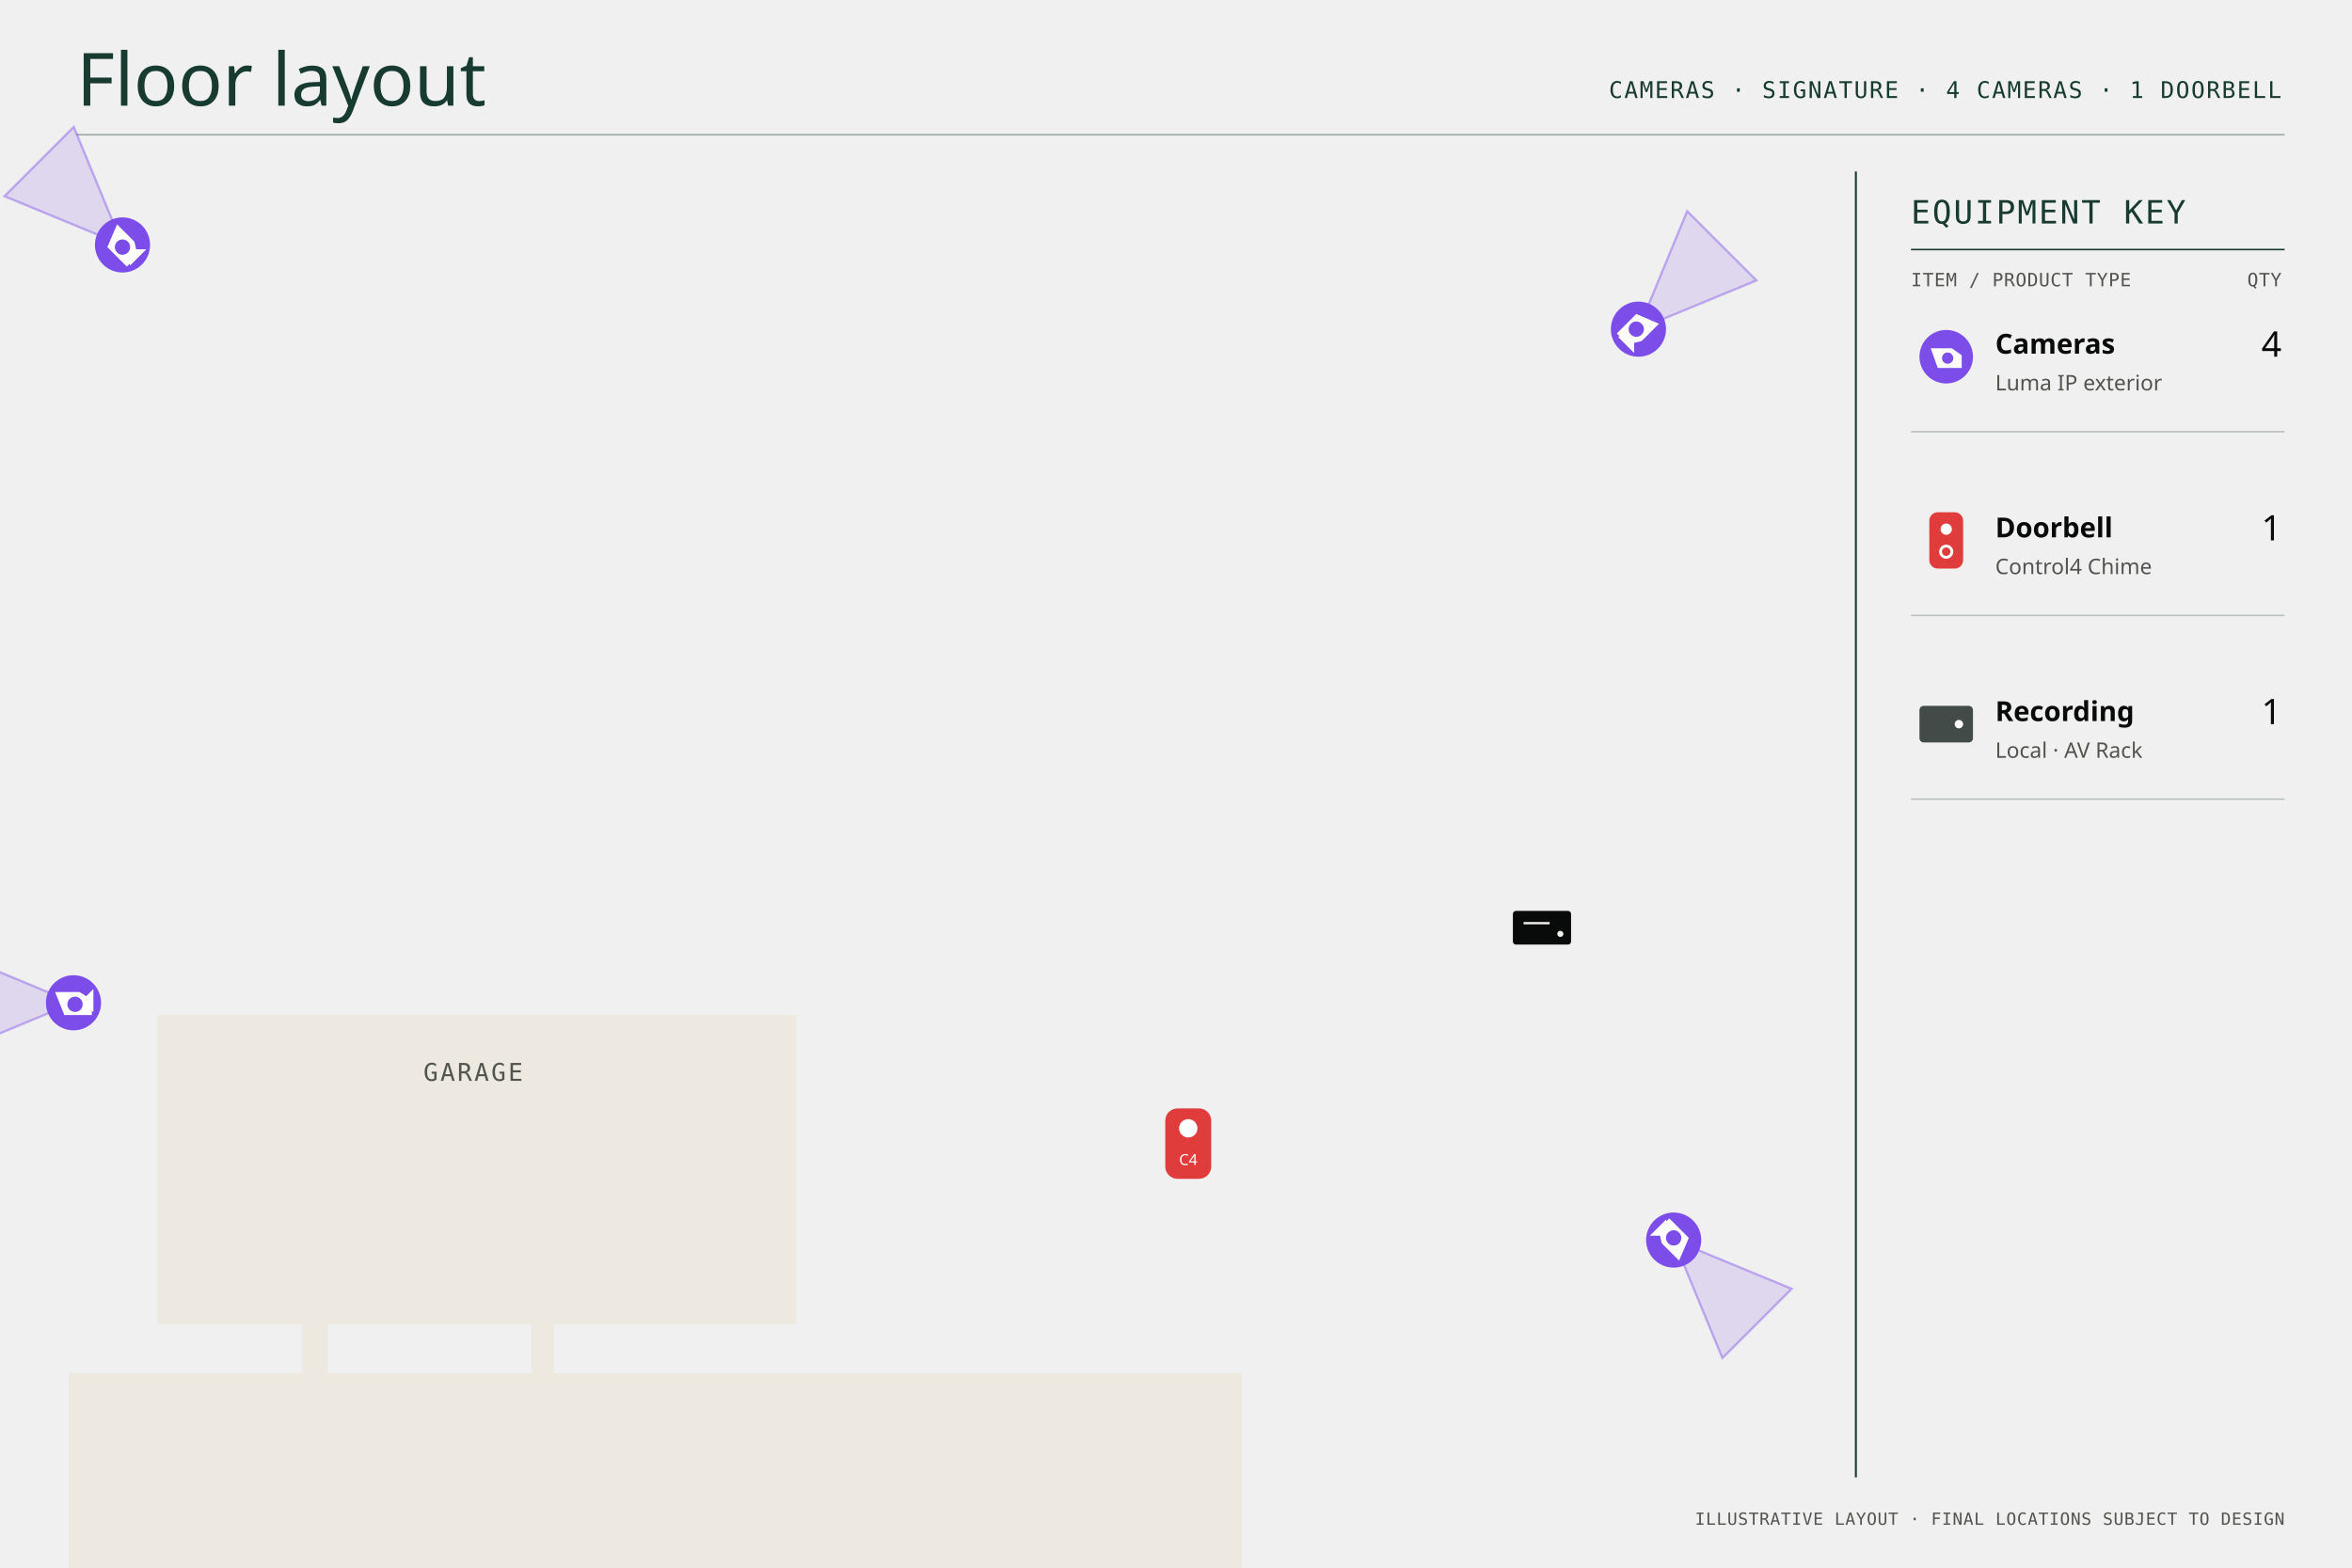
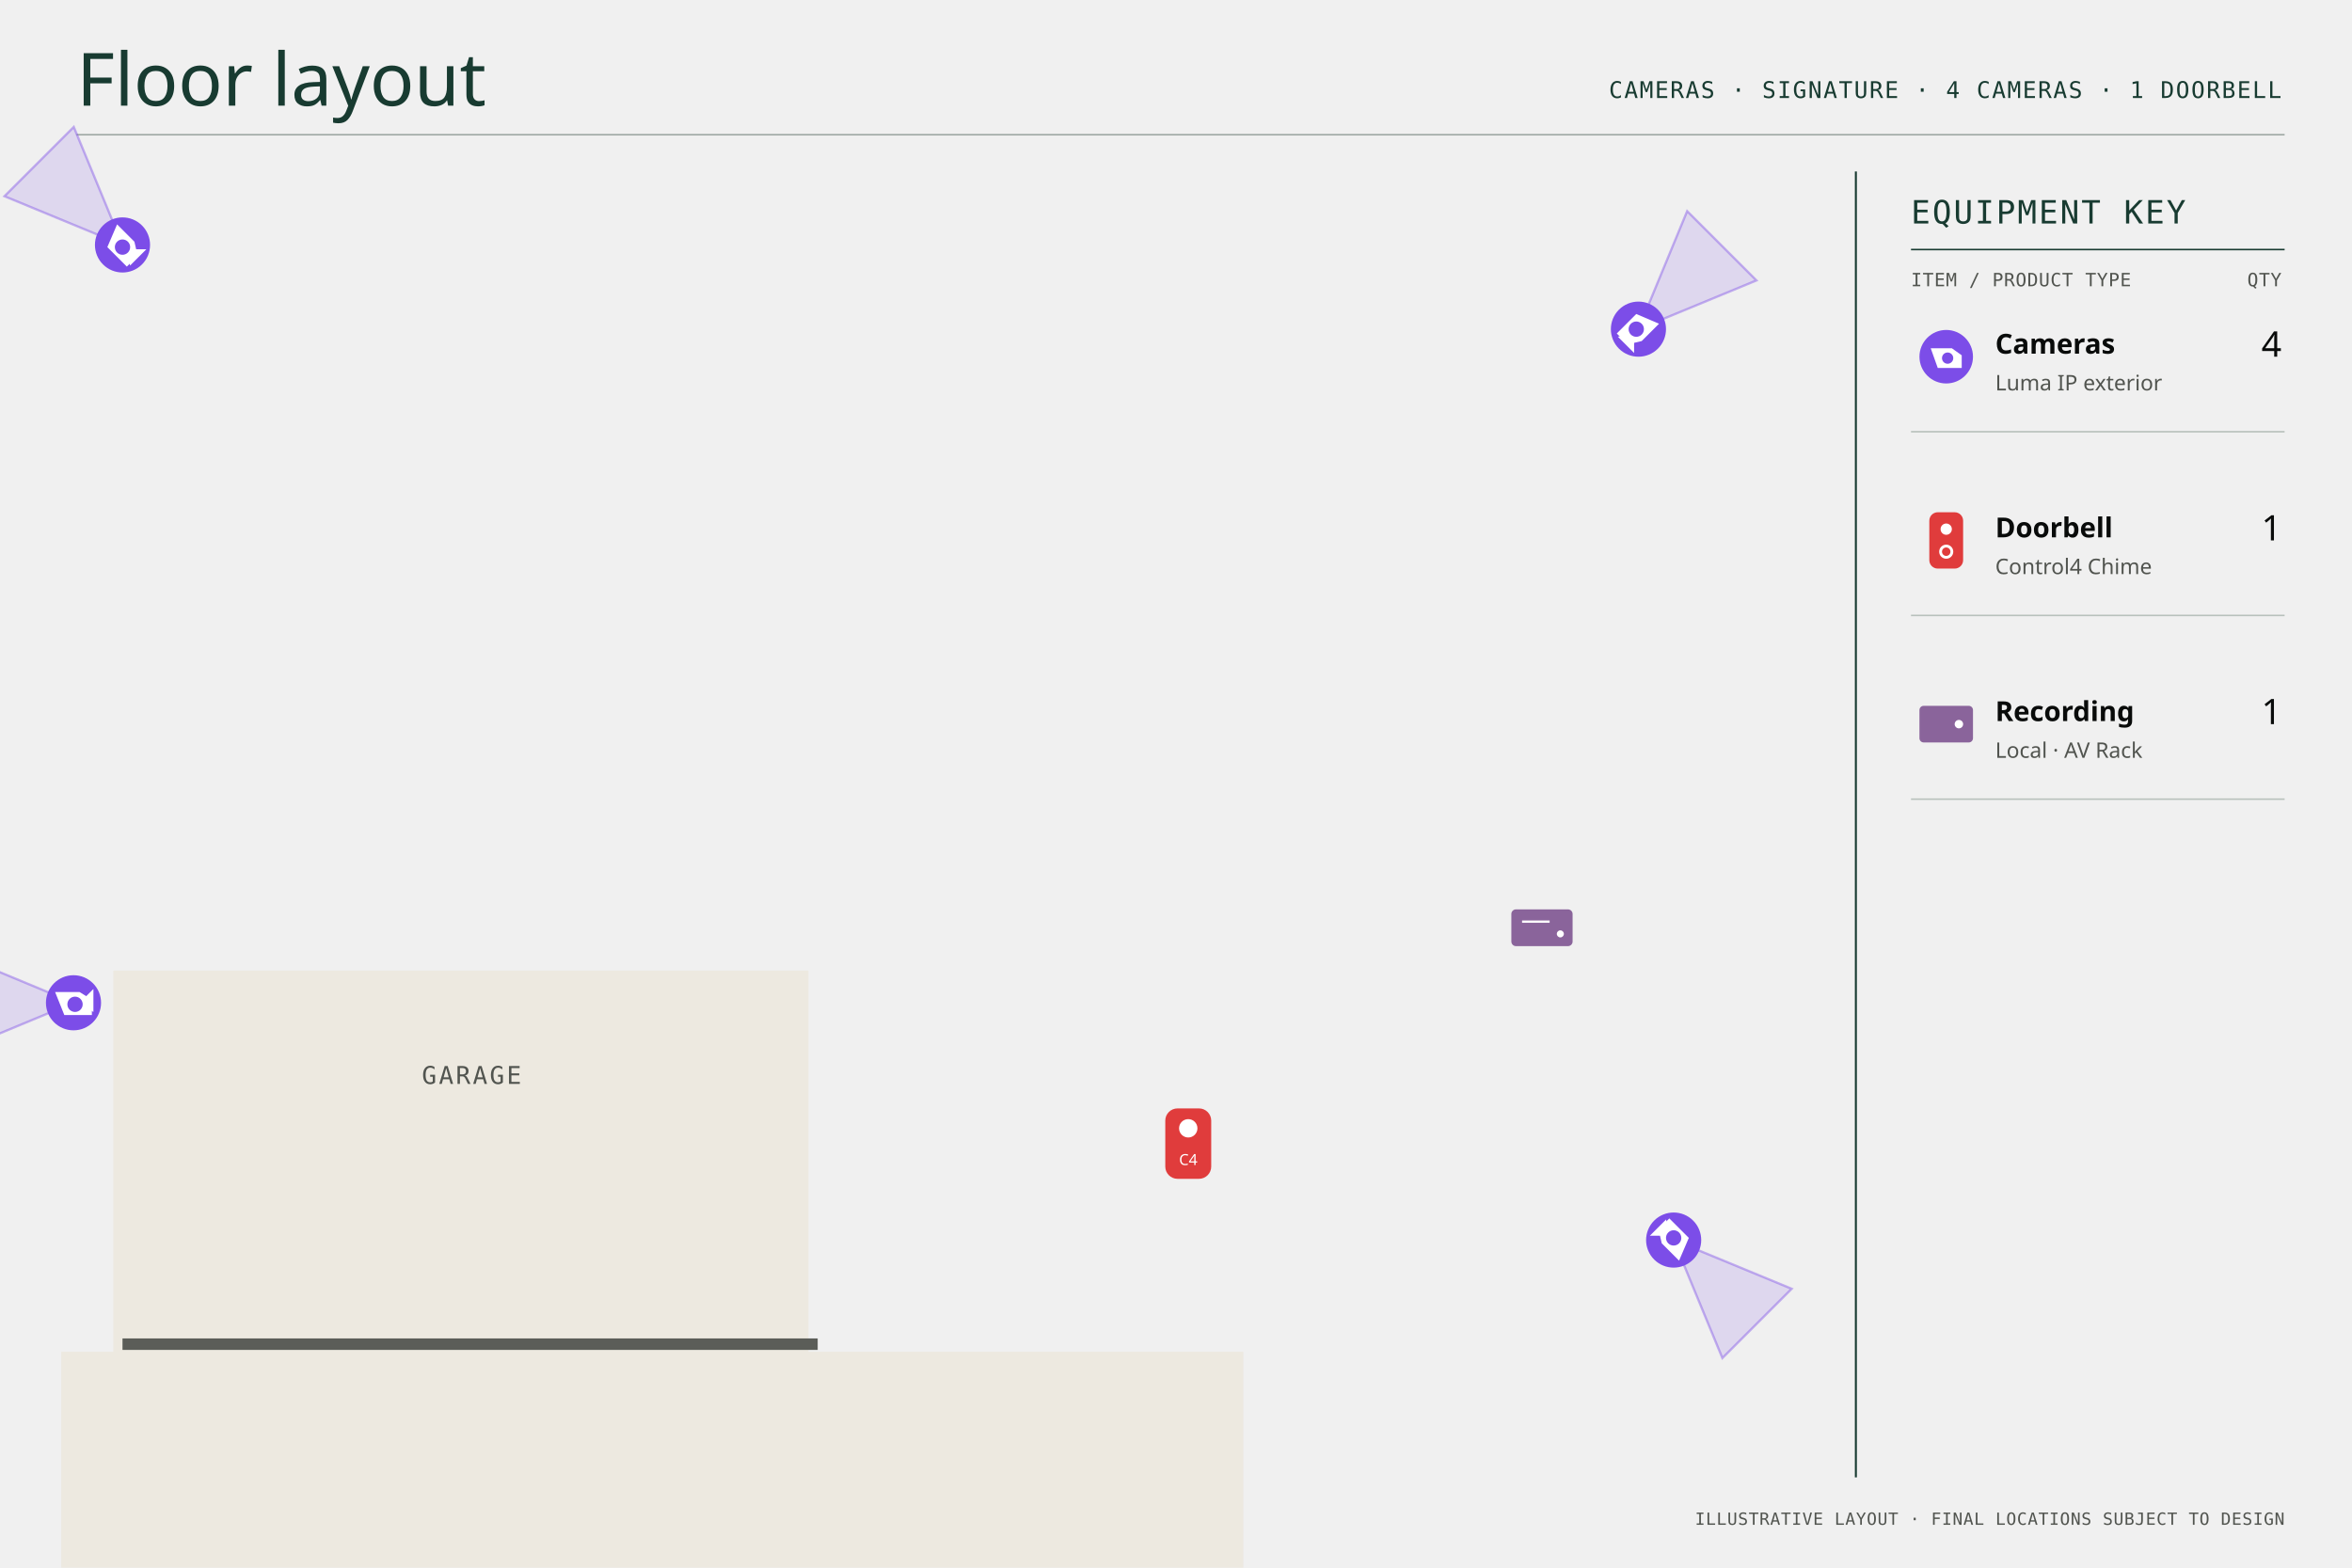
<svg xmlns="http://www.w3.org/2000/svg" viewBox="0 0 1536 1024" width="1536" height="1024" role="img" aria-label="Cameras Signature floor layout and equipment key">
  <text x="50" y="69" fill="#183B31" font-family="Schibsted Grotesk,sans-serif" font-size="48">Floor layout</text>
  <text x="1490" y="64" fill="#183B31" font-family="IBM Plex Mono,monospace" font-size="15" letter-spacing=".065em" text-anchor="end">CAMERAS · SIGNATURE · 4 CAMERAS · 1 DOORBELL</text>
  <line x1="50" y1="88" x2="1492" y2="88" stroke="#9DA7A3" stroke-width="1" />
-   <g data-pradera-architectural-cleanup="garage">
-     <rect x="103" y="663" width="417" height="202" fill="#EDE9E0" />
-     <rect x="197" y="865" width="17" height="32" fill="#EDE9E0" />
-     <rect x="347" y="865" width="15" height="32" fill="#EDE9E0" />
-     <rect x="45" y="897" width="766" height="127" fill="#EDE9E0" />
-     <text x="309" y="706" font-family="IBM Plex Mono,monospace" font-size="16" font-weight="500" letter-spacing=".09em" fill="#51544F" text-anchor="middle">GARAGE</text>
+   <g data-pradera-architectural-cleanup="garage" aria-label="Open garage architectural reference">
+     <rect x="74" y="634" width="454" height="257" fill="#EDE9E0" />
+     <rect x="40" y="883" width="772" height="141" fill="#EDE9E0" />
+     <line x1="80" y1="878" x2="534" y2="878" stroke="#5B5D58" stroke-width="7.5" />
+     <text x="308" y="708" fill="#51544F" text-anchor="middle" font-family="IBM Plex Mono,monospace" font-size="16" font-weight="500" letter-spacing=".09em">GARAGE</text>
  </g>
  <g transform="translate(80,160) rotate(45)">
    <path d="M0 0L-77 -32L-77 32Z" fill="#7C4DE8" fill-opacity=".15" stroke="#7C4DE8" stroke-opacity=".42" stroke-width="1.5" />
    <circle r="18" fill="#7C4DE8" />
    <path d="M-12 -7h16l8 5v10h-18z" fill="white" />
    <circle cx="1" cy="1" r="5" fill="#7C4DE8" />
    <path d="M8 -4l5 -5v15l-5 -3" fill="white" />
  </g>
  <g transform="translate(1070,215) rotate(135)">
    <path d="M0 0L-77 -32L-77 32Z" fill="#7C4DE8" fill-opacity=".15" stroke="#7C4DE8" stroke-opacity=".42" stroke-width="1.5" />
    <circle r="18" fill="#7C4DE8" />
    <path d="M-12 -7h16l8 5v10h-18z" fill="white" />
    <circle cx="1" cy="1" r="5" fill="#7C4DE8" />
    <path d="M8 -4l5 -5v15l-5 -3" fill="white" />
  </g>
  <g transform="translate(48,655) rotate(0)">
    <path d="M0 0L-77 -32L-77 32Z" fill="#7C4DE8" fill-opacity=".15" stroke="#7C4DE8" stroke-opacity=".42" stroke-width="1.5" />
    <circle r="18" fill="#7C4DE8" />
    <path d="M-12 -7h16l8 5v10h-18z" fill="white" />
    <circle cx="1" cy="1" r="5" fill="#7C4DE8" />
    <path d="M8 -4l5 -5v15l-5 -3" fill="white" />
  </g>
  <g transform="translate(1093,810) rotate(-135)">
    <path d="M0 0L-77 -32L-77 32Z" fill="#7C4DE8" fill-opacity=".15" stroke="#7C4DE8" stroke-opacity=".42" stroke-width="1.5" />
    <circle r="18" fill="#7C4DE8" />
    <path d="M-12 -7h16l8 5v10h-18z" fill="white" />
    <circle cx="1" cy="1" r="5" fill="#7C4DE8" />
    <path d="M8 -4l5 -5v15l-5 -3" fill="white" />
  </g>
  <g transform="translate(776,747)">
    <rect x="-15" y="-23" width="30" height="46" rx="8" fill="#E03C3C" />
    <circle cy="-10" r="6" fill="white" />
    <text x="0" y="14" fill="white" font-family="Instrument Sans,sans-serif" font-size="10" text-anchor="middle">C4</text>
  </g>
  <g transform="translate(1007,606)" aria-label="recorder in mechanical room">
-     <rect x="-19" y="-11" width="38" height="22" rx="2" fill="#090B0A" />
-     <path d="M-12 -3H5" stroke="#F1F0EB" stroke-width="1.5" />
-     <circle cx="12" cy="4" r="2" fill="#F1F0EB" />
+     <rect x="-20" y="-12" width="40" height="24" rx="3" fill="#8A649B" />
+     <path d="M-13 -4H5" stroke="#FFF" stroke-width="1.5" />
+     <circle cx="12" cy="4" r="2.3" fill="#FFF" />
  </g>
  <line x1="1212" y1="112" x2="1212" y2="965" stroke="#183B31" stroke-width="1.3" />
  <text x="1248" y="146" fill="#183B31" font-family="IBM Plex Mono,monospace" font-size="21" letter-spacing=".06em">EQUIPMENT KEY</text>
  <line x1="1248" y1="163" x2="1492" y2="163" stroke="#183B31" stroke-width="1" />
  <text x="1248" y="187" fill="#51544F" font-family="IBM Plex Mono,monospace" font-size="12" letter-spacing=".03em">ITEM / PRODUCT TYPE</text>
  <text x="1490" y="187" fill="#51544F" font-family="IBM Plex Mono,monospace" font-size="12" letter-spacing=".03em" text-anchor="end">QTY</text>
  <g transform="translate(1271,233) scale(0.92)">
    <circle r="19" fill="#7C4DE8" />
    <path d="M-11 -6h15l7 5v9h-17z" fill="white" />
    <circle cx="1" cy="1" r="4" fill="#7C4DE8" />
  </g>
  <text x="1303" y="231" fill="#090B0A" font-family="Instrument Sans,sans-serif" font-size="18" font-weight="600">Cameras</text>
  <text x="1303" y="255" fill="#51544F" font-family="Instrument Sans,sans-serif" font-size="14">Luma IP exterior</text>
  <text x="1490" y="233" fill="#090B0A" font-family="Instrument Sans,sans-serif" font-size="23" text-anchor="end">4</text>
  <line x1="1248" y1="282" x2="1492" y2="282" stroke="#B8C1BC" stroke-width="1" />
  <g transform="translate(1271,353) scale(0.92)">
    <rect x="-12" y="-20" width="24" height="40" rx="6" fill="#E03C3C" />
    <circle cy="-8" r="4" fill="white" />
    <circle cy="8" r="4" fill="none" stroke="white" stroke-width="2" />
  </g>
  <text x="1303" y="351" fill="#090B0A" font-family="Instrument Sans,sans-serif" font-size="18" font-weight="600">Doorbell</text>
  <text x="1303" y="375" fill="#51544F" font-family="Instrument Sans,sans-serif" font-size="14">Control4 Chime</text>
  <text x="1490" y="353" fill="#090B0A" font-family="Instrument Sans,sans-serif" font-size="23" text-anchor="end">1</text>
  <line x1="1248" y1="402" x2="1492" y2="402" stroke="#B8C1BC" stroke-width="1" />
  <g transform="translate(1271,473) scale(0.92)">
-     <rect x="-19" y="-13" width="38" height="26" rx="3" fill="#434B48" />
+     <rect x="-19" y="-13" width="38" height="26" rx="3" fill="#8A649B" />
    <circle cx="9" cy="0" r="3" fill="white" />
  </g>
  <text x="1303" y="471" fill="#090B0A" font-family="Instrument Sans,sans-serif" font-size="18" font-weight="600">Recording</text>
  <text x="1303" y="495" fill="#51544F" font-family="Instrument Sans,sans-serif" font-size="14">Local · AV Rack</text>
  <text x="1490" y="473" fill="#090B0A" font-family="Instrument Sans,sans-serif" font-size="23" text-anchor="end">1</text>
  <line x1="1248" y1="522" x2="1492" y2="522" stroke="#B8C1BC" stroke-width="1" />
  <text x="1492" y="996" fill="#51544F" font-family="IBM Plex Mono,monospace" font-size="11" letter-spacing=".035em" text-anchor="end">ILLUSTRATIVE LAYOUT · FINAL LOCATIONS SUBJECT TO DESIGN</text>
</svg>
